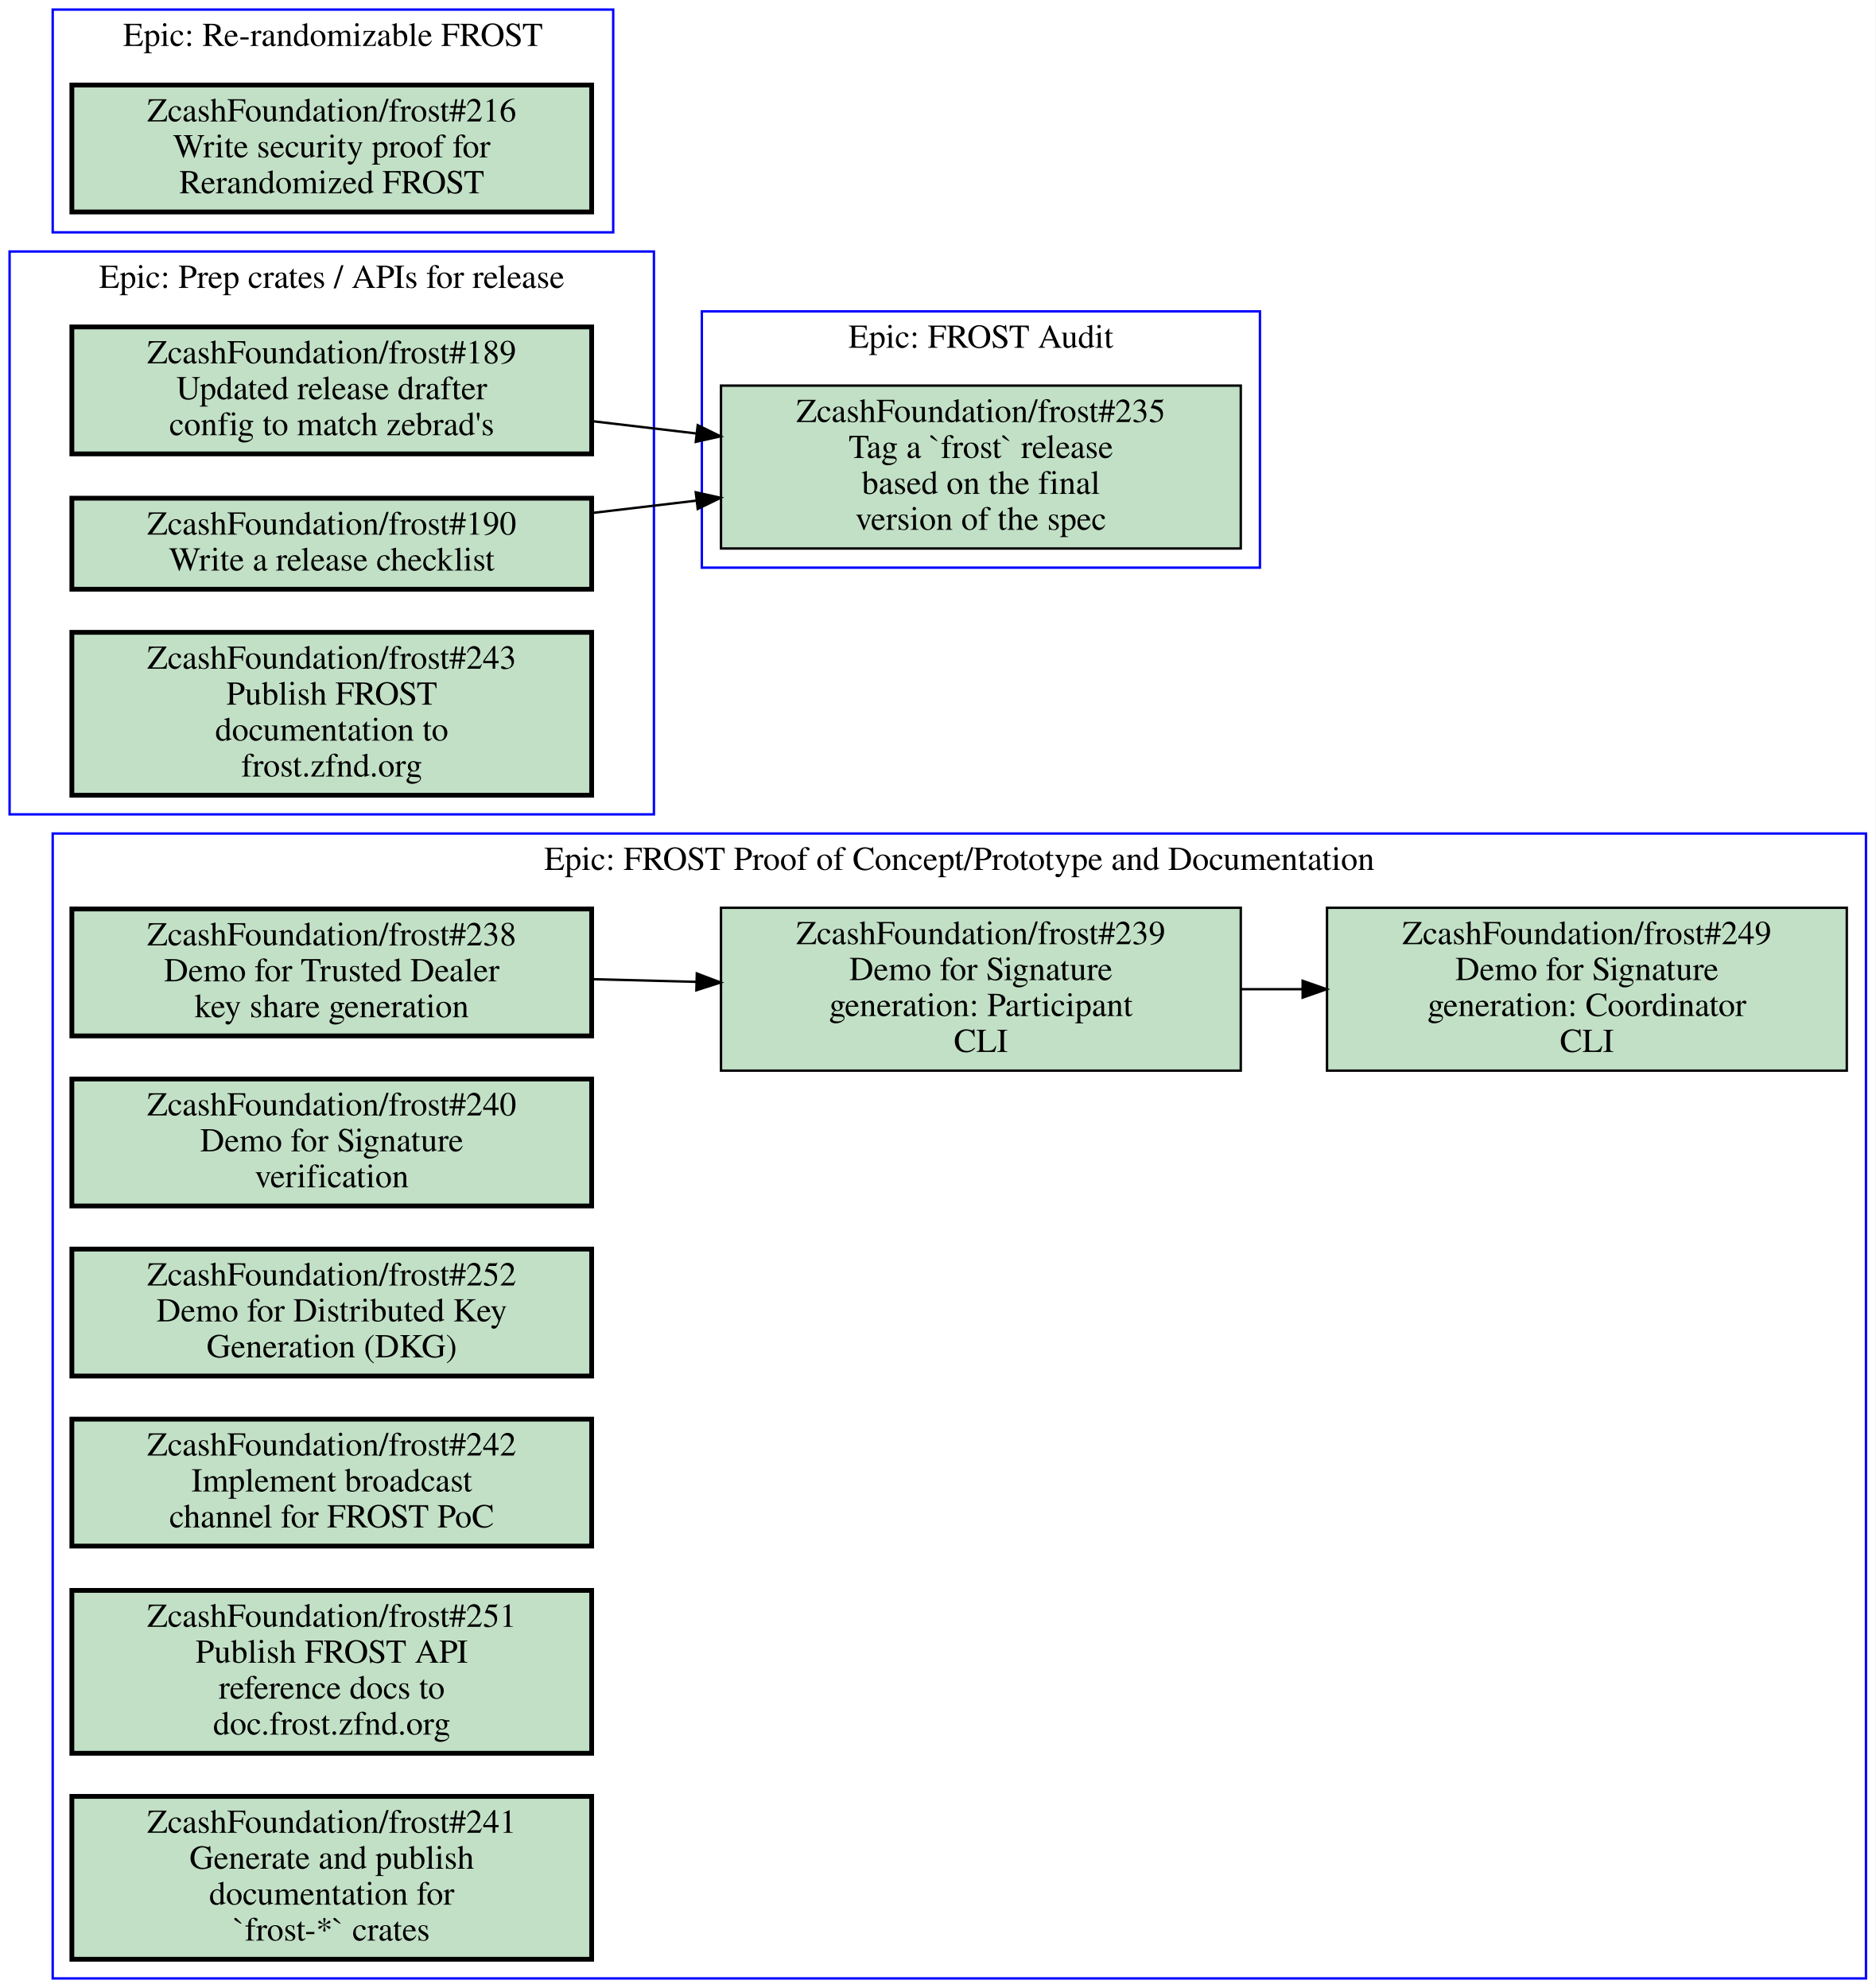
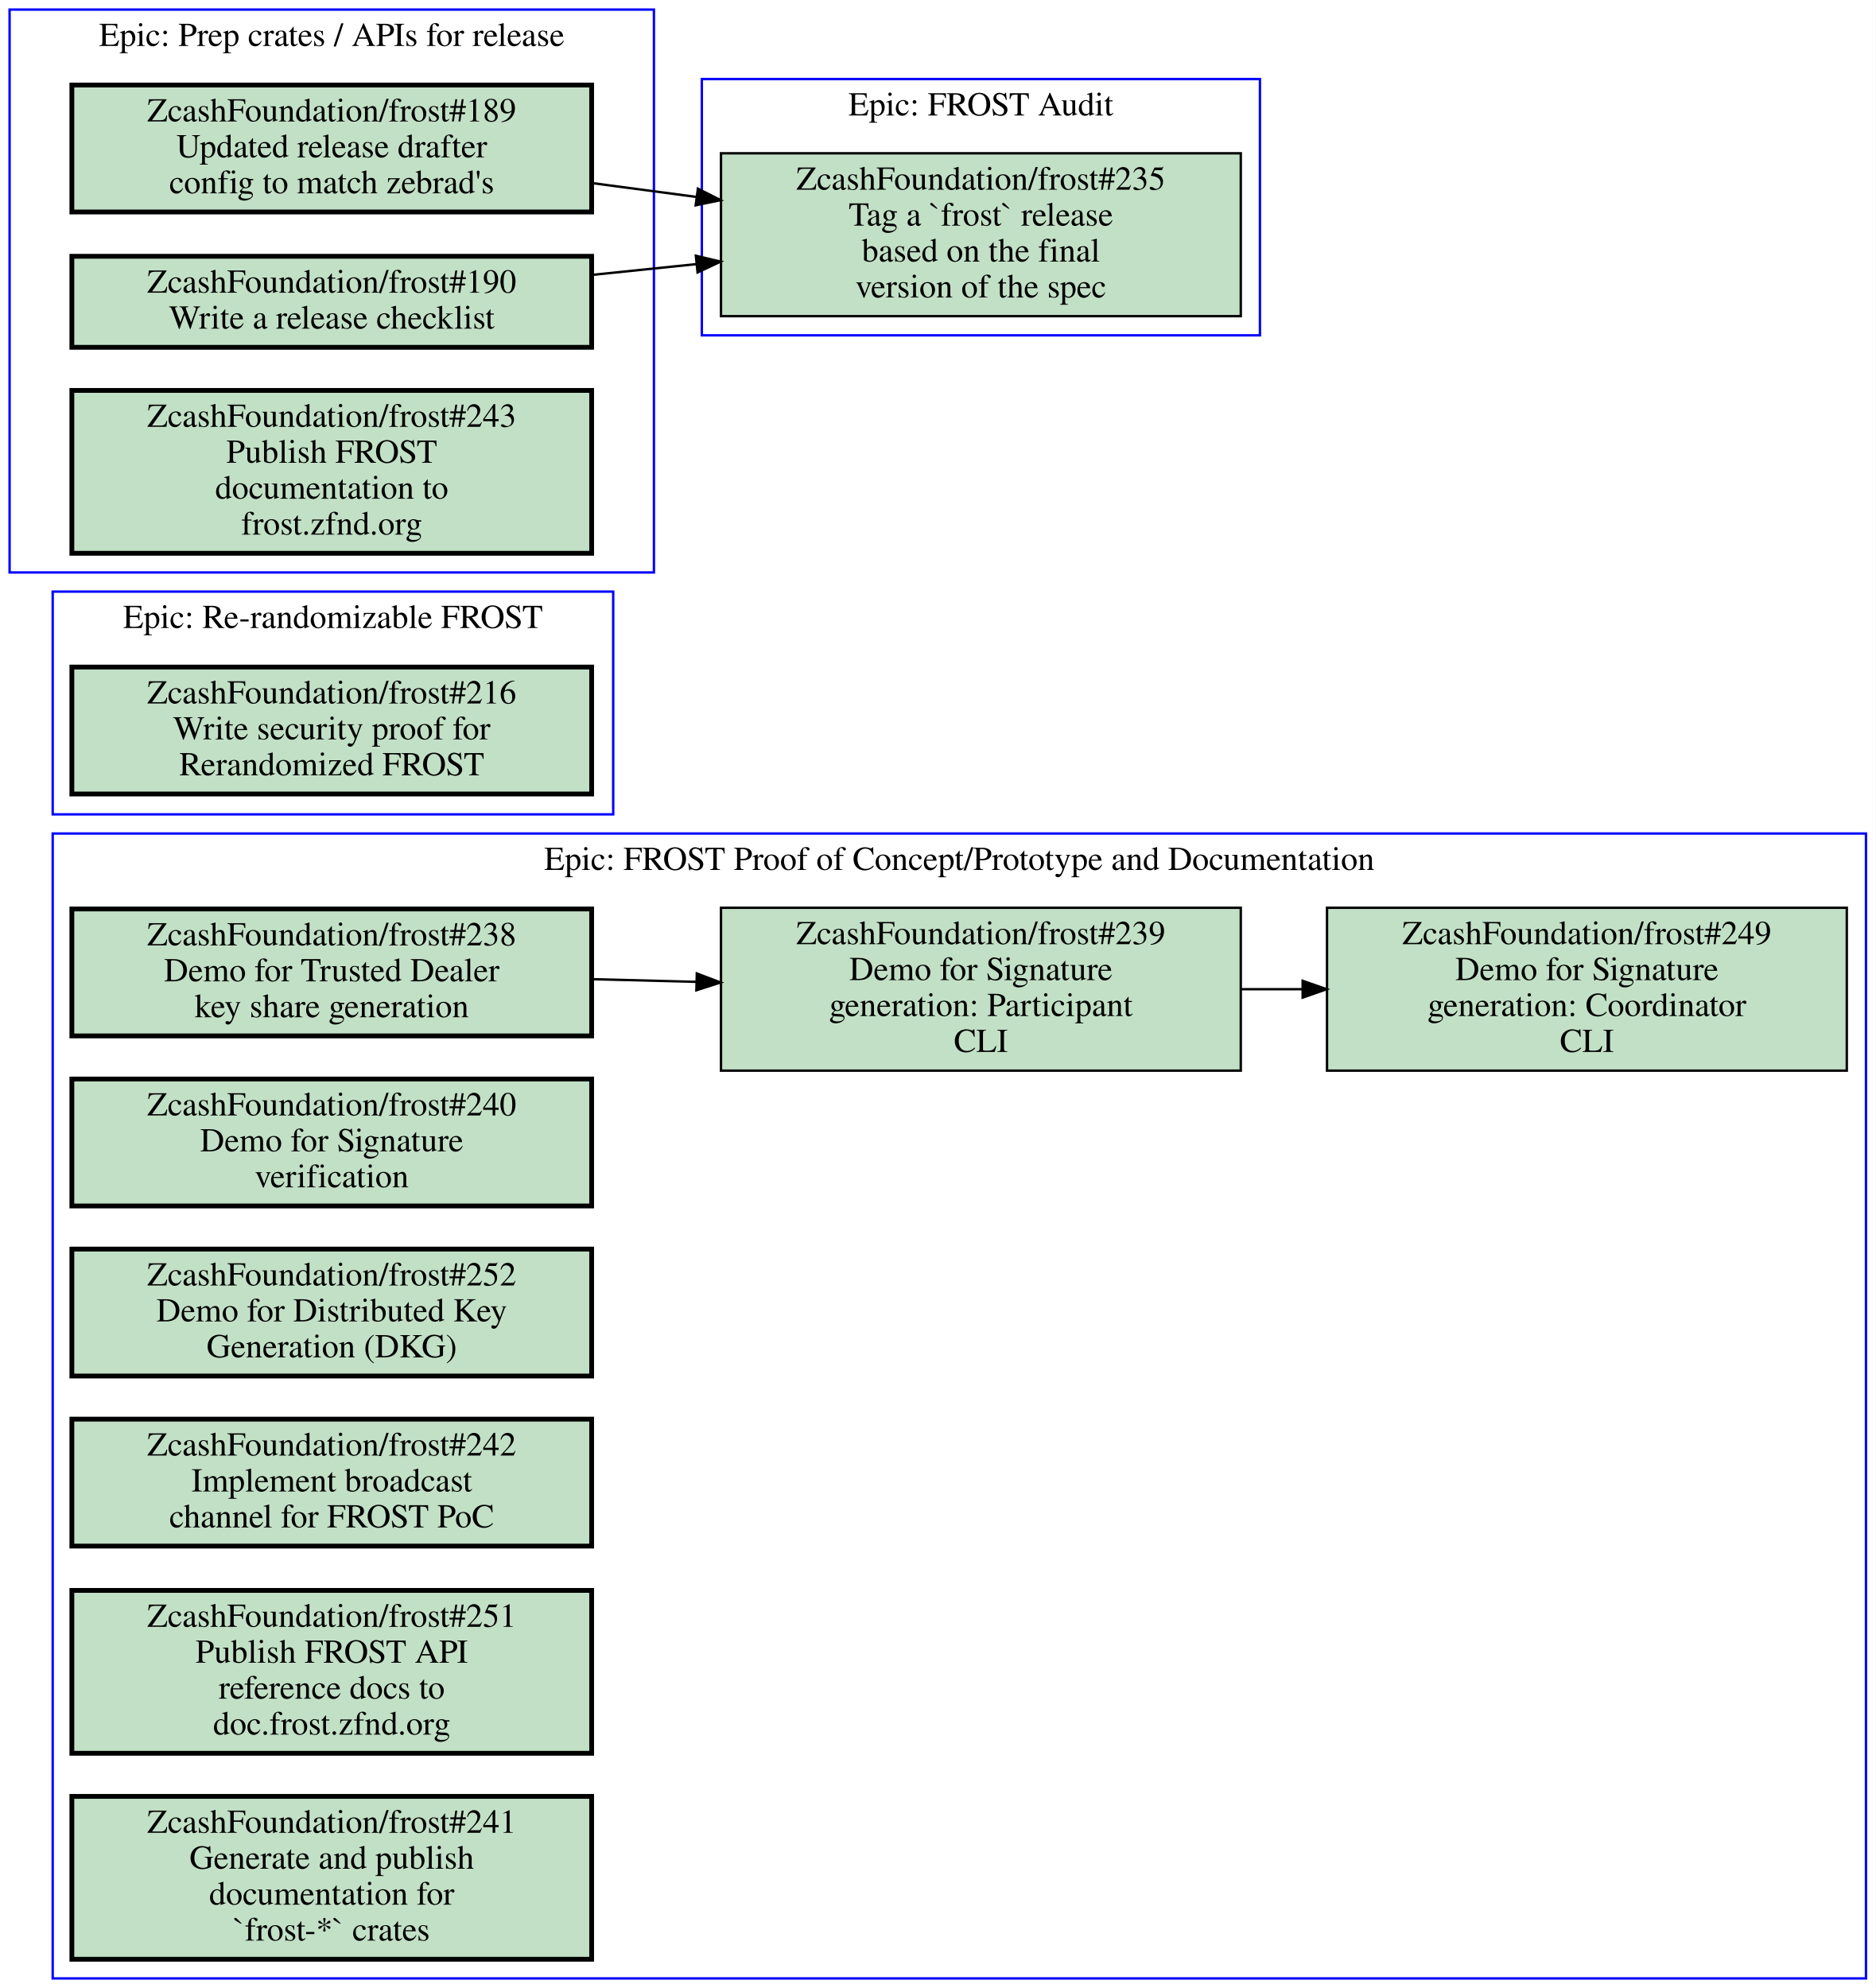
<svg xmlns="http://www.w3.org/2000/svg" xmlns:xlink="http://www.w3.org/1999/xlink" width="783pt" height="830pt" viewBox="0.00 0.00 783.00 830.00">
  <g id="graph0" class="graph" transform="scale(1 1) rotate(0) translate(4 826)">
    <polygon fill="#ffffff" stroke="transparent" points="-4,4 -4,-826 779,-826 779,4 -4,4" />
    <g id="clust1" class="cluster">
      <polygon fill="none" stroke="#0000ff" points="18,0 18,-478 775,-478 775,0 18,0" />
      <text text-anchor="middle" x="396.5" y="-462.8" font-family="Times,serif" font-size="14.00" fill="#000000">Epic: FROST Proof of Concept/Prototype and Documentation</text>
    </g>
    <g id="clust2" class="cluster">
-       <polygon fill="none" stroke="#0000ff" points="289,-589 289,-696 522,-696 522,-589 289,-589" />
-       <text text-anchor="middle" x="405.5" y="-680.8" font-family="Times,serif" font-size="14.00" fill="#000000">Epic: FROST Audit</text>
+       <polygon fill="none" stroke="#0000ff" points="18,-486 18,-579 252,-579 252,-486 18,-486" />
+       <text text-anchor="middle" x="135" y="-563.8" font-family="Times,serif" font-size="14.00" fill="#000000">Epic: Re-randomizable FROST</text>
    </g>
    <g id="clust3" class="cluster">
-       <polygon fill="none" stroke="#0000ff" points="0,-486 0,-721 269,-721 269,-486 0,-486" />
-       <text text-anchor="middle" x="134.5" y="-705.8" font-family="Times,serif" font-size="14.00" fill="#000000">Epic: Prep crates / APIs for release</text>
+       <polygon fill="none" stroke="#0000ff" points="0,-587 0,-822 269,-822 269,-587 0,-587" />
+       <text text-anchor="middle" x="134.5" y="-806.8" font-family="Times,serif" font-size="14.00" fill="#000000">Epic: Prep crates / APIs for release</text>
    </g>
    <g id="clust4" class="cluster">
-       <polygon fill="none" stroke="#0000ff" points="18,-729 18,-822 252,-822 252,-729 18,-729" />
-       <text text-anchor="middle" x="135" y="-806.8" font-family="Times,serif" font-size="14.00" fill="#000000">Epic: Re-randomizable FROST</text>
+       <polygon fill="none" stroke="#0000ff" points="289,-686 289,-793 522,-793 522,-686 289,-686" />
+       <text text-anchor="middle" x="405.5" y="-777.8" font-family="Times,serif" font-size="14.00" fill="#000000">Epic: FROST Audit</text>
    </g>
    <g id="node1" class="node open">
      <g id="a_node1">
        <a xlink:href="https://github.com/ZcashFoundation/frost/issues/238" xlink:title="ZcashFoundation/frost#238&#10;Demo for Trusted Dealer&#10;key share generation" target="_blank">
          <polygon fill="#c2e0c6" stroke="#000000" stroke-width="2" points="243,-446.5 26,-446.5 26,-393.5 243,-393.5 243,-446.5" />
          <text text-anchor="middle" x="134.5" y="-431.3" font-family="Times,serif" font-size="14.00" fill="#000000">ZcashFoundation/frost#238</text>
          <text text-anchor="middle" x="134.5" y="-416.3" font-family="Times,serif" font-size="14.00" fill="#000000">Demo for Trusted Dealer</text>
          <text text-anchor="middle" x="134.5" y="-401.3" font-family="Times,serif" font-size="14.00" fill="#000000">key share generation</text>
        </a>
      </g>
    </g>
    <g id="node2" class="node open">
      <g id="a_node2">
        <a xlink:href="https://github.com/ZcashFoundation/frost/issues/239" xlink:title="ZcashFoundation/frost#239&#10;Demo for Signature&#10;generation: Participant&#10;CLI" target="_blank">
          <polygon fill="#c2e0c6" stroke="#000000" points="514,-447 297,-447 297,-379 514,-379 514,-447" />
          <text text-anchor="middle" x="405.5" y="-431.8" font-family="Times,serif" font-size="14.00" fill="#000000">ZcashFoundation/frost#239</text>
          <text text-anchor="middle" x="405.5" y="-416.8" font-family="Times,serif" font-size="14.00" fill="#000000">Demo for Signature</text>
          <text text-anchor="middle" x="405.5" y="-401.8" font-family="Times,serif" font-size="14.00" fill="#000000">generation: Participant</text>
          <text text-anchor="middle" x="405.5" y="-386.8" font-family="Times,serif" font-size="14.00" fill="#000000">CLI</text>
        </a>
      </g>
    </g>
    <g id="edge1" class="edge">
      <path fill="none" stroke="#000000" d="M243.16,-417.19C257.52,-416.82 272.3,-416.44 286.81,-416.07" />
      <polygon fill="#000000" stroke="#000000" points="286.904,-419.569 296.81,-415.81 286.722,-412.571 286.904,-419.569" />
    </g>
    <g id="node3" class="node open">
      <g id="a_node3">
        <a xlink:href="https://github.com/ZcashFoundation/frost/issues/249" xlink:title="ZcashFoundation/frost#249&#10;Demo for Signature&#10;generation: Coordinator&#10;CLI" target="_blank">
          <polygon fill="#c2e0c6" stroke="#000000" points="767,-447 550,-447 550,-379 767,-379 767,-447" />
          <text text-anchor="middle" x="658.5" y="-431.8" font-family="Times,serif" font-size="14.00" fill="#000000">ZcashFoundation/frost#249</text>
          <text text-anchor="middle" x="658.5" y="-416.8" font-family="Times,serif" font-size="14.00" fill="#000000">Demo for Signature</text>
          <text text-anchor="middle" x="658.5" y="-401.8" font-family="Times,serif" font-size="14.00" fill="#000000">generation: Coordinator</text>
          <text text-anchor="middle" x="658.5" y="-386.8" font-family="Times,serif" font-size="14.00" fill="#000000">CLI</text>
        </a>
      </g>
    </g>
    <g id="edge2" class="edge">
      <path fill="none" stroke="#000000" d="M514.26,-413C522.64,-413 531.13,-413 539.57,-413" />
      <polygon fill="#000000" stroke="#000000" points="539.83,-416.5 549.83,-413 539.83,-409.5 539.83,-416.5" />
    </g>
    <g id="node4" class="node open">
      <g id="a_node4">
        <a xlink:href="https://github.com/ZcashFoundation/frost/issues/240" xlink:title="ZcashFoundation/frost#240&#10;Demo for Signature&#10;verification" target="_blank">
          <polygon fill="#c2e0c6" stroke="#000000" stroke-width="2" points="243,-375.5 26,-375.5 26,-322.5 243,-322.5 243,-375.5" />
          <text text-anchor="middle" x="134.5" y="-360.3" font-family="Times,serif" font-size="14.00" fill="#000000">ZcashFoundation/frost#240</text>
          <text text-anchor="middle" x="134.5" y="-345.3" font-family="Times,serif" font-size="14.00" fill="#000000">Demo for Signature</text>
          <text text-anchor="middle" x="134.5" y="-330.3" font-family="Times,serif" font-size="14.00" fill="#000000">verification</text>
        </a>
      </g>
    </g>
    <g id="node5" class="node open">
      <g id="a_node5">
        <a xlink:href="https://github.com/ZcashFoundation/frost/issues/252" xlink:title="ZcashFoundation/frost#252&#10;Demo for Distributed Key&#10;Generation (DKG)" target="_blank">
          <polygon fill="#c2e0c6" stroke="#000000" stroke-width="2" points="243,-304.5 26,-304.5 26,-251.5 243,-251.5 243,-304.5" />
          <text text-anchor="middle" x="134.5" y="-289.3" font-family="Times,serif" font-size="14.00" fill="#000000">ZcashFoundation/frost#252</text>
          <text text-anchor="middle" x="134.5" y="-274.3" font-family="Times,serif" font-size="14.00" fill="#000000">Demo for Distributed Key</text>
          <text text-anchor="middle" x="134.5" y="-259.3" font-family="Times,serif" font-size="14.00" fill="#000000">Generation (DKG)</text>
        </a>
      </g>
    </g>
    <g id="node6" class="node open">
      <g id="a_node6">
        <a xlink:href="https://github.com/ZcashFoundation/frost/issues/242" xlink:title="ZcashFoundation/frost#242&#10;Implement broadcast&#10;channel for FROST PoC" target="_blank">
          <polygon fill="#c2e0c6" stroke="#000000" stroke-width="2" points="243,-233.5 26,-233.5 26,-180.5 243,-180.5 243,-233.5" />
          <text text-anchor="middle" x="134.5" y="-218.3" font-family="Times,serif" font-size="14.00" fill="#000000">ZcashFoundation/frost#242</text>
          <text text-anchor="middle" x="134.5" y="-203.3" font-family="Times,serif" font-size="14.00" fill="#000000">Implement broadcast</text>
          <text text-anchor="middle" x="134.5" y="-188.3" font-family="Times,serif" font-size="14.00" fill="#000000">channel for FROST PoC</text>
        </a>
      </g>
    </g>
    <g id="node7" class="node open">
      <g id="a_node7">
        <a xlink:href="https://github.com/ZcashFoundation/frost/issues/251" xlink:title="ZcashFoundation/frost#251&#10;Publish FROST API&#10;reference docs to&#10;doc.frost.zfnd.org" target="_blank">
          <polygon fill="#c2e0c6" stroke="#000000" stroke-width="2" points="243,-162 26,-162 26,-94 243,-94 243,-162" />
          <text text-anchor="middle" x="134.5" y="-146.8" font-family="Times,serif" font-size="14.00" fill="#000000">ZcashFoundation/frost#251</text>
          <text text-anchor="middle" x="134.5" y="-131.8" font-family="Times,serif" font-size="14.00" fill="#000000">Publish FROST API</text>
          <text text-anchor="middle" x="134.5" y="-116.8" font-family="Times,serif" font-size="14.00" fill="#000000">reference docs to</text>
          <text text-anchor="middle" x="134.5" y="-101.8" font-family="Times,serif" font-size="14.00" fill="#000000">doc.frost.zfnd.org</text>
        </a>
      </g>
    </g>
    <g id="node8" class="node open">
      <g id="a_node8">
        <a xlink:href="https://github.com/ZcashFoundation/frost/issues/241" xlink:title="ZcashFoundation/frost#241&#10;Generate and publish&#10;documentation for&#10;`frost-*` crates" target="_blank">
          <polygon fill="#c2e0c6" stroke="#000000" stroke-width="2" points="243,-76 26,-76 26,-8 243,-8 243,-76" />
          <text text-anchor="middle" x="134.5" y="-60.8" font-family="Times,serif" font-size="14.00" fill="#000000">ZcashFoundation/frost#241</text>
          <text text-anchor="middle" x="134.5" y="-45.8" font-family="Times,serif" font-size="14.00" fill="#000000">Generate and publish</text>
          <text text-anchor="middle" x="134.5" y="-30.8" font-family="Times,serif" font-size="14.00" fill="#000000">documentation for</text>
          <text text-anchor="middle" x="134.5" y="-15.8" font-family="Times,serif" font-size="14.00" fill="#000000">`frost-*` crates</text>
        </a>
      </g>
    </g>
    <g id="node9" class="node open">
      <g id="a_node9">
-         <a xlink:href="https://github.com/ZcashFoundation/frost/issues/235" xlink:title="ZcashFoundation/frost#235&#10;Tag a `frost` release&#10;based on the final&#10;version of the spec" target="_blank">
-           <polygon fill="#c2e0c6" stroke="#000000" points="514,-665 297,-665 297,-597 514,-597 514,-665" />
-           <text text-anchor="middle" x="405.5" y="-649.8" font-family="Times,serif" font-size="14.00" fill="#000000">ZcashFoundation/frost#235</text>
-           <text text-anchor="middle" x="405.5" y="-634.8" font-family="Times,serif" font-size="14.00" fill="#000000">Tag a `frost` release</text>
-           <text text-anchor="middle" x="405.5" y="-619.8" font-family="Times,serif" font-size="14.00" fill="#000000">based on the final</text>
-           <text text-anchor="middle" x="405.5" y="-604.8" font-family="Times,serif" font-size="14.00" fill="#000000">version of the spec</text>
+         <a xlink:href="https://github.com/ZcashFoundation/frost/issues/216" xlink:title="ZcashFoundation/frost#216&#10;Write security proof for&#10;Rerandomized FROST" target="_blank">
+           <polygon fill="#c2e0c6" stroke="#000000" stroke-width="2" points="243,-547.5 26,-547.5 26,-494.5 243,-494.5 243,-547.5" />
+           <text text-anchor="middle" x="134.5" y="-532.3" font-family="Times,serif" font-size="14.00" fill="#000000">ZcashFoundation/frost#216</text>
+           <text text-anchor="middle" x="134.5" y="-517.3" font-family="Times,serif" font-size="14.00" fill="#000000">Write security proof for</text>
+           <text text-anchor="middle" x="134.5" y="-502.3" font-family="Times,serif" font-size="14.00" fill="#000000">Rerandomized FROST</text>
        </a>
      </g>
    </g>
    <g id="node10" class="node open">
      <g id="a_node10">
        <a xlink:href="https://github.com/ZcashFoundation/frost/issues/189" xlink:title="ZcashFoundation/frost#189&#10;Updated release drafter&#10;config to match zebrad's" target="_blank">
-           <polygon fill="#c2e0c6" stroke="#000000" stroke-width="2" points="243,-689.5 26,-689.5 26,-636.5 243,-636.5 243,-689.5" />
-           <text text-anchor="middle" x="134.5" y="-674.3" font-family="Times,serif" font-size="14.00" fill="#000000">ZcashFoundation/frost#189</text>
-           <text text-anchor="middle" x="134.5" y="-659.3" font-family="Times,serif" font-size="14.00" fill="#000000">Updated release drafter</text>
-           <text text-anchor="middle" x="134.5" y="-644.3" font-family="Times,serif" font-size="14.00" fill="#000000">config to match zebrad's</text>
-         </a>
-       </g>
-     </g>
-     <g id="edge3" class="edge">
-       <path fill="none" stroke="#000000" d="M243.16,-650.17C257.52,-648.47 272.3,-646.73 286.81,-645.01" />
-       <polygon fill="#000000" stroke="#000000" points="287.289,-648.478 296.81,-643.83 286.469,-641.526 287.289,-648.478" />
-     </g>
-     <g id="node11" class="node open">
-       <g id="a_node11">
-         <a xlink:href="https://github.com/ZcashFoundation/frost/issues/190" xlink:title="ZcashFoundation/frost#190&#10;Write a release checklist" target="_blank">
-           <polygon fill="#c2e0c6" stroke="#000000" stroke-width="2" points="243,-618 26,-618 26,-580 243,-580 243,-618" />
-           <text text-anchor="middle" x="134.5" y="-602.8" font-family="Times,serif" font-size="14.00" fill="#000000">ZcashFoundation/frost#190</text>
-           <text text-anchor="middle" x="134.5" y="-587.8" font-family="Times,serif" font-size="14.00" fill="#000000">Write a release checklist</text>
-         </a>
-       </g>
-     </g>
-     <g id="edge4" class="edge">
-       <path fill="none" stroke="#000000" d="M243.16,-611.83C257.52,-613.53 272.3,-615.27 286.81,-616.99" />
-       <polygon fill="#000000" stroke="#000000" points="286.469,-620.474 296.81,-618.17 287.289,-613.522 286.469,-620.474" />
-     </g>
-     <g id="node12" class="node open">
-       <g id="a_node12">
-         <a xlink:href="https://github.com/ZcashFoundation/frost/issues/243" xlink:title="ZcashFoundation/frost#243&#10;Publish FROST&#10;documentation to&#10;frost.zfnd.org" target="_blank">
-           <polygon fill="#c2e0c6" stroke="#000000" stroke-width="2" points="243,-562 26,-562 26,-494 243,-494 243,-562" />
-           <text text-anchor="middle" x="134.5" y="-546.8" font-family="Times,serif" font-size="14.00" fill="#000000">ZcashFoundation/frost#243</text>
-           <text text-anchor="middle" x="134.5" y="-531.8" font-family="Times,serif" font-size="14.00" fill="#000000">Publish FROST</text>
-           <text text-anchor="middle" x="134.5" y="-516.8" font-family="Times,serif" font-size="14.00" fill="#000000">documentation to</text>
-           <text text-anchor="middle" x="134.5" y="-501.8" font-family="Times,serif" font-size="14.00" fill="#000000">frost.zfnd.org</text>
+           <polygon fill="#c2e0c6" stroke="#000000" stroke-width="2" points="243,-790.5 26,-790.5 26,-737.5 243,-737.5 243,-790.5" />
+           <text text-anchor="middle" x="134.5" y="-775.3" font-family="Times,serif" font-size="14.00" fill="#000000">ZcashFoundation/frost#189</text>
+           <text text-anchor="middle" x="134.5" y="-760.3" font-family="Times,serif" font-size="14.00" fill="#000000">Updated release drafter</text>
+           <text text-anchor="middle" x="134.5" y="-745.3" font-family="Times,serif" font-size="14.00" fill="#000000">config to match zebrad's</text>
        </a>
      </g>
    </g>
    <g id="node13" class="node open">
      <g id="a_node13">
-         <a xlink:href="https://github.com/ZcashFoundation/frost/issues/216" xlink:title="ZcashFoundation/frost#216&#10;Write security proof for&#10;Rerandomized FROST" target="_blank">
-           <polygon fill="#c2e0c6" stroke="#000000" stroke-width="2" points="243,-790.5 26,-790.5 26,-737.5 243,-737.5 243,-790.5" />
-           <text text-anchor="middle" x="134.5" y="-775.3" font-family="Times,serif" font-size="14.00" fill="#000000">ZcashFoundation/frost#216</text>
-           <text text-anchor="middle" x="134.5" y="-760.3" font-family="Times,serif" font-size="14.00" fill="#000000">Write security proof for</text>
-           <text text-anchor="middle" x="134.5" y="-745.3" font-family="Times,serif" font-size="14.00" fill="#000000">Rerandomized FROST</text>
+         <a xlink:href="https://github.com/ZcashFoundation/frost/issues/235" xlink:title="ZcashFoundation/frost#235&#10;Tag a `frost` release&#10;based on the final&#10;version of the spec" target="_blank">
+           <polygon fill="#c2e0c6" stroke="#000000" points="514,-762 297,-762 297,-694 514,-694 514,-762" />
+           <text text-anchor="middle" x="405.5" y="-746.8" font-family="Times,serif" font-size="14.00" fill="#000000">ZcashFoundation/frost#235</text>
+           <text text-anchor="middle" x="405.5" y="-731.8" font-family="Times,serif" font-size="14.00" fill="#000000">Tag a `frost` release</text>
+           <text text-anchor="middle" x="405.5" y="-716.8" font-family="Times,serif" font-size="14.00" fill="#000000">based on the final</text>
+           <text text-anchor="middle" x="405.5" y="-701.8" font-family="Times,serif" font-size="14.00" fill="#000000">version of the spec</text>
+         </a>
+       </g>
+     </g>
+     <g id="edge3" class="edge">
+       <path fill="none" stroke="#000000" d="M243.16,-749.56C257.52,-747.66 272.3,-745.69 286.81,-743.77" />
+       <polygon fill="#000000" stroke="#000000" points="287.359,-747.228 296.81,-742.44 286.436,-740.289 287.359,-747.228" />
+     </g>
+     <g id="node11" class="node open">
+       <g id="a_node11">
+         <a xlink:href="https://github.com/ZcashFoundation/frost/issues/190" xlink:title="ZcashFoundation/frost#190&#10;Write a release checklist" target="_blank">
+           <polygon fill="#c2e0c6" stroke="#000000" stroke-width="2" points="243,-719 26,-719 26,-681 243,-681 243,-719" />
+           <text text-anchor="middle" x="134.5" y="-703.8" font-family="Times,serif" font-size="14.00" fill="#000000">ZcashFoundation/frost#190</text>
+           <text text-anchor="middle" x="134.5" y="-688.8" font-family="Times,serif" font-size="14.00" fill="#000000">Write a release checklist</text>
+         </a>
+       </g>
+     </g>
+     <g id="edge4" class="edge">
+       <path fill="none" stroke="#000000" d="M243.16,-711.23C257.52,-712.71 272.3,-714.24 286.81,-715.74" />
+       <polygon fill="#000000" stroke="#000000" points="286.504,-719.227 296.81,-716.77 287.221,-712.264 286.504,-719.227" />
+     </g>
+     <g id="node12" class="node open">
+       <g id="a_node12">
+         <a xlink:href="https://github.com/ZcashFoundation/frost/issues/243" xlink:title="ZcashFoundation/frost#243&#10;Publish FROST&#10;documentation to&#10;frost.zfnd.org" target="_blank">
+           <polygon fill="#c2e0c6" stroke="#000000" stroke-width="2" points="243,-663 26,-663 26,-595 243,-595 243,-663" />
+           <text text-anchor="middle" x="134.5" y="-647.8" font-family="Times,serif" font-size="14.00" fill="#000000">ZcashFoundation/frost#243</text>
+           <text text-anchor="middle" x="134.5" y="-632.8" font-family="Times,serif" font-size="14.00" fill="#000000">Publish FROST</text>
+           <text text-anchor="middle" x="134.5" y="-617.8" font-family="Times,serif" font-size="14.00" fill="#000000">documentation to</text>
+           <text text-anchor="middle" x="134.5" y="-602.8" font-family="Times,serif" font-size="14.00" fill="#000000">frost.zfnd.org</text>
        </a>
      </g>
    </g>
  </g>
</svg>
